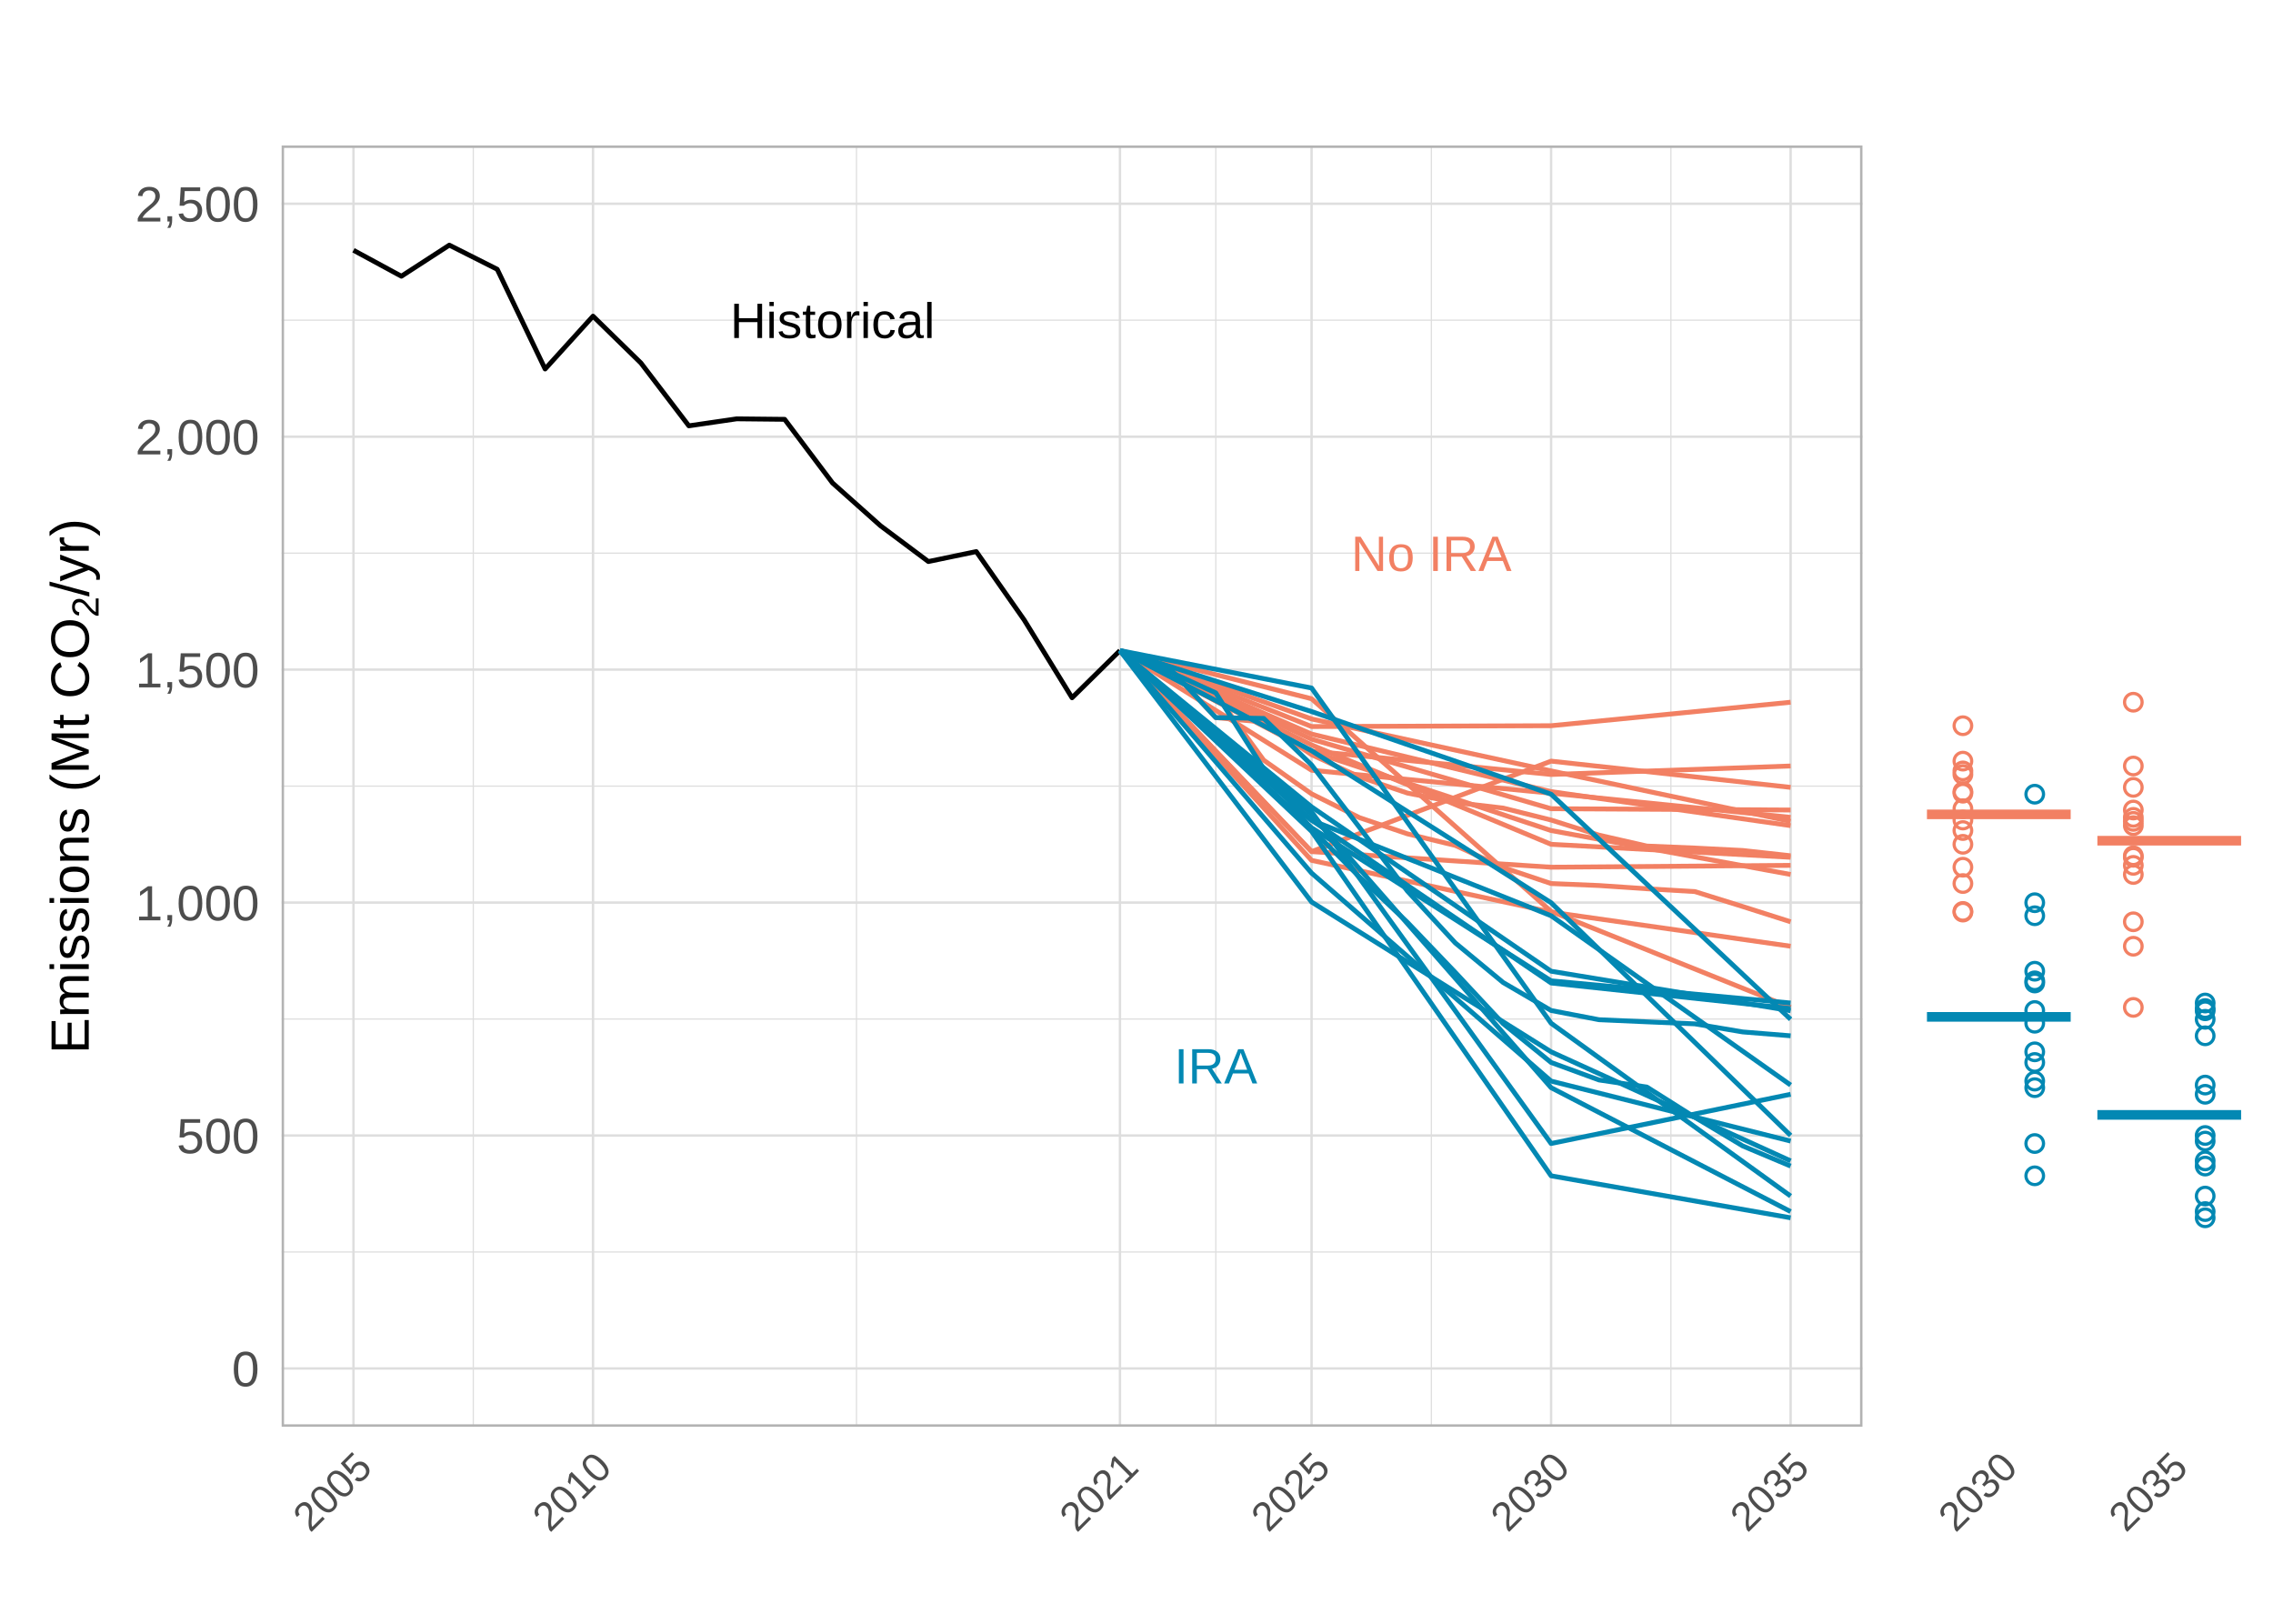
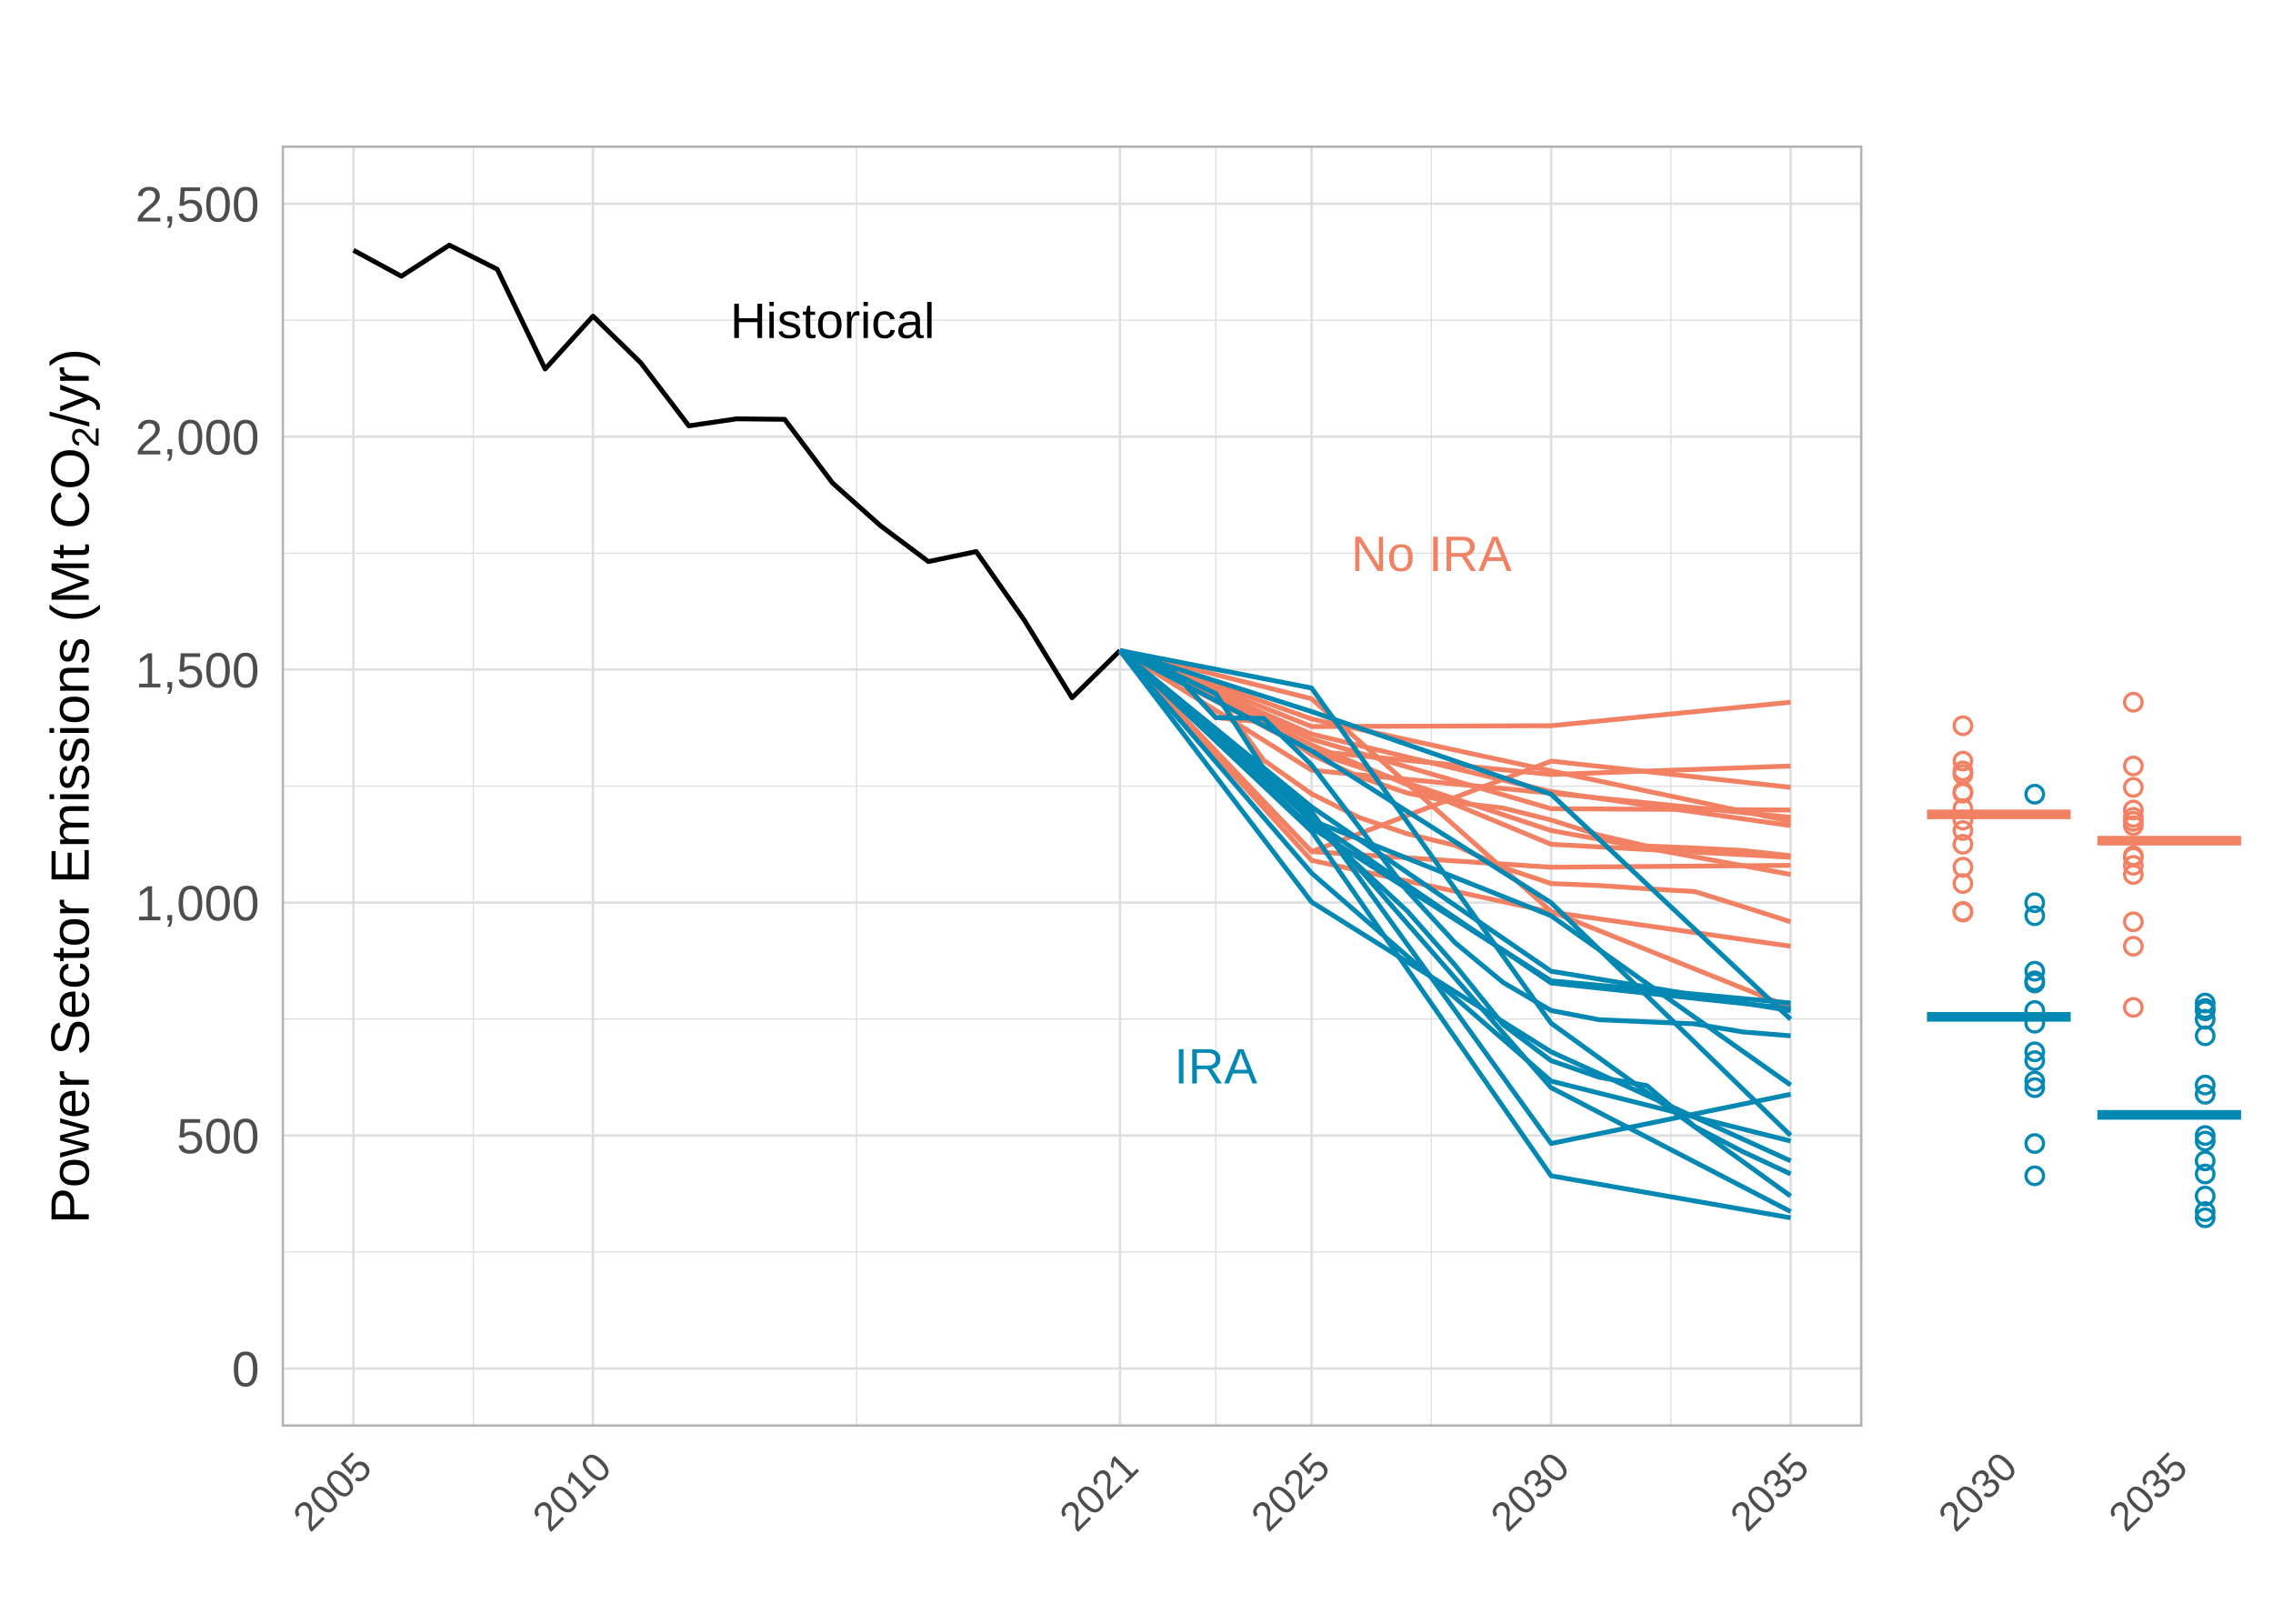
<svg xmlns="http://www.w3.org/2000/svg" class="svglite" width="504.00pt" height="360.00pt" viewBox="0 0 504.00 360.00">
  <defs>
    <style type="text/css">
    .svglite line, .svglite polyline, .svglite polygon, .svglite path, .svglite rect, .svglite circle {
      fill: none;
      stroke: #000000;
      stroke-linecap: round;
      stroke-linejoin: round;
      stroke-miterlimit: 10.00;
    }
    .svglite text {
      white-space: pre;
    }
  </style>
  </defs>
  <rect width="100%" height="100%" style="stroke: none; fill: #FFFFFF;" />
  <defs>
    <clipPath id="cpMC4wMHw1MDQuMDB8MC4wMHwzNjAuMDA=">
      <rect x="0.00" y="0.00" width="504.00" height="360.00" />
    </clipPath>
  </defs>
  <g clip-path="url(#cpMC4wMHw1MDQuMDB8MC4wMHwzNjAuMDA=)">
-     <rect x="0" y="0.00" width="504.00" height="360.00" style="stroke-width: 1.07; stroke: #FFFFFF; fill: #FFFFFF;" />
+     <rect x="0.00" y="0.00" width="504.00" height="360.00" style="stroke-width: 1.07; stroke: #FFFFFF; fill: #FFFFFF;" />
  </g>
  <defs>
    <clipPath id="cpNS40OHw0MjIuOTR8NS40OHwzNTQuNTI=">
      <rect x="5.48" y="5.48" width="417.46" height="349.04" />
    </clipPath>
  </defs>
  <g clip-path="url(#cpNS40OHw0MjIuOTR8NS40OHwzNTQuNTI=)">
    <rect x="5.48" y="5.48" width="417.46" height="349.04" style="stroke-width: 1.07; stroke: #FFFFFF; fill: #FFFFFF;" />
  </g>
  <g clip-path="url(#cpMC4wMHw1MDQuMDB8MC4wMHwzNjAuMDA=)">
</g>
  <defs>
    <clipPath id="cpNjIuNDV8NDEyLjk3fDMyLjI2fDMxNi4zMg==">
      <rect x="62.45" y="32.26" width="350.52" height="284.06" />
    </clipPath>
  </defs>
  <g clip-path="url(#cpNjIuNDV8NDEyLjk3fDMyLjI2fDMxNi4zMg==)">
    <rect x="62.45" y="32.26" width="350.52" height="284.06" style="stroke-width: 1.07; stroke: none; fill: #FFFFFF;" />
    <polyline points="62.45,277.58 412.97,277.58 " style="stroke-width: 0.27; stroke: #DEDEDE; stroke-linecap: butt;" />
    <polyline points="62.45,225.93 412.97,225.93 " style="stroke-width: 0.27; stroke: #DEDEDE; stroke-linecap: butt;" />
    <polyline points="62.45,174.29 412.97,174.29 " style="stroke-width: 0.27; stroke: #DEDEDE; stroke-linecap: butt;" />
    <polyline points="62.45,122.64 412.97,122.64 " style="stroke-width: 0.27; stroke: #DEDEDE; stroke-linecap: butt;" />
    <polyline points="62.45,70.99 412.97,70.99 " style="stroke-width: 0.27; stroke: #DEDEDE; stroke-linecap: butt;" />
    <polyline points="104.94,316.32 104.94,32.26 " style="stroke-width: 0.27; stroke: #DEDEDE; stroke-linecap: butt;" />
    <polyline points="189.91,316.32 189.91,32.26 " style="stroke-width: 0.27; stroke: #DEDEDE; stroke-linecap: butt;" />
    <polyline points="269.58,316.32 269.58,32.26 " style="stroke-width: 0.27; stroke: #DEDEDE; stroke-linecap: butt;" />
    <polyline points="317.38,316.32 317.38,32.26 " style="stroke-width: 0.27; stroke: #DEDEDE; stroke-linecap: butt;" />
    <polyline points="370.49,316.32 370.49,32.26 " style="stroke-width: 0.27; stroke: #DEDEDE; stroke-linecap: butt;" />
    <polyline points="62.45,303.40 412.97,303.40 " style="stroke-width: 0.53; stroke: #DEDEDE; stroke-linecap: butt;" />
    <polyline points="62.45,251.76 412.97,251.76 " style="stroke-width: 0.53; stroke: #DEDEDE; stroke-linecap: butt;" />
    <polyline points="62.45,200.11 412.97,200.11 " style="stroke-width: 0.53; stroke: #DEDEDE; stroke-linecap: butt;" />
    <polyline points="62.45,148.46 412.97,148.46 " style="stroke-width: 0.53; stroke: #DEDEDE; stroke-linecap: butt;" />
    <polyline points="62.45,96.82 412.97,96.82 " style="stroke-width: 0.53; stroke: #DEDEDE; stroke-linecap: butt;" />
    <polyline points="62.45,45.17 412.97,45.17 " style="stroke-width: 0.53; stroke: #DEDEDE; stroke-linecap: butt;" />
    <polyline points="78.38,316.32 78.38,32.26 " style="stroke-width: 0.53; stroke: #DEDEDE; stroke-linecap: butt;" />
    <polyline points="131.49,316.32 131.49,32.26 " style="stroke-width: 0.53; stroke: #DEDEDE; stroke-linecap: butt;" />
    <polyline points="248.33,316.32 248.33,32.26 " style="stroke-width: 0.53; stroke: #DEDEDE; stroke-linecap: butt;" />
    <polyline points="290.82,316.32 290.82,32.26 " style="stroke-width: 0.53; stroke: #DEDEDE; stroke-linecap: butt;" />
    <polyline points="343.93,316.32 343.93,32.26 " style="stroke-width: 0.53; stroke: #DEDEDE; stroke-linecap: butt;" />
    <polyline points="397.04,316.32 397.04,32.26 " style="stroke-width: 0.53; stroke: #DEDEDE; stroke-linecap: butt;" />
    <polyline points="78.38,55.49 89.00,61.24 99.63,54.35 110.25,59.70 120.87,81.81 131.49,70.10 142.11,80.48 152.74,94.41 163.36,92.86 173.98,92.97 184.60,107.08 195.22,116.55 205.85,124.50 216.47,122.29 227.09,137.44 237.71,154.70 248.33,144.24 " style="stroke-width: 1.07; stroke-linecap: butt;" />
    <polyline points="248.33,144.24 290.82,166.61 343.93,184.14 397.04,193.88 " style="stroke-width: 1.07; stroke: #F28063; stroke-linecap: butt;" />
    <polyline points="248.33,144.24 290.82,163.89 343.93,179.30 397.04,179.59 " style="stroke-width: 1.07; stroke: #F28063; stroke-linecap: butt;" />
    <polyline points="248.33,144.24 290.82,166.51 343.93,171.71 397.04,169.83 " style="stroke-width: 1.07; stroke: #F28063; stroke-linecap: butt;" />
    <polyline points="248.33,144.24 290.82,170.77 343.93,175.86 397.04,181.22 " style="stroke-width: 1.07; stroke: #F28063; stroke-linecap: butt;" />
    <polyline points="248.33,144.24 290.82,159.40 343.93,170.92 397.04,182.11 " style="stroke-width: 1.07; stroke: #F28063; stroke-linecap: butt;" />
    <polyline points="248.33,144.24 290.82,188.81 343.93,192.27 397.04,191.86 " style="stroke-width: 1.07; stroke: #F28063; stroke-linecap: butt;" />
    <polyline points="248.33,144.24 290.82,188.81 343.93,168.75 397.04,174.57 " style="stroke-width: 1.07; stroke: #F28063; stroke-linecap: butt;" />
    <polyline points="248.33,144.24 290.82,161.08 343.93,160.90 397.04,155.69 " style="stroke-width: 1.07; stroke: #F28063; stroke-linecap: butt;" />
    <polyline points="248.33,144.24 290.82,190.75 343.93,202.22 397.04,209.79 " style="stroke-width: 1.07; stroke: #F28063; stroke-linecap: butt;" />
    <polyline points="248.33,144.24 258.96,148.76 269.58,153.96 280.20,168.53 290.82,176.01 301.44,181.28 312.06,184.87 322.69,187.44 333.31,192.34 343.93,195.89 354.55,196.33 365.17,197.05 375.80,197.67 386.42,200.99 397.04,204.37 " style="stroke-width: 1.07; stroke: #F28063; stroke-linecap: butt;" />
    <polyline points="248.33,144.24 290.82,165.16 343.93,187.19 397.04,190.07 " style="stroke-width: 1.07; stroke: #F28063; stroke-linecap: butt;" />
    <polyline points="248.33,144.24 290.82,154.92 343.93,202.07 397.04,223.35 " style="stroke-width: 1.07; stroke: #F28063; stroke-linecap: butt;" />
    <polyline points="248.33,144.24 290.82,162.75 343.93,175.51 397.04,183.05 " style="stroke-width: 1.07; stroke: #F28063; stroke-linecap: butt;" />
    <polyline points="248.33,144.24 258.96,147.71 269.58,159.11 280.20,160.10 290.82,167.32 301.44,172.25 312.06,175.83 322.69,177.92 333.31,179.16 343.93,181.81 354.55,185.16 365.17,187.58 375.80,188.02 386.42,188.56 397.04,189.73 " style="stroke-width: 1.07; stroke: #F28063; stroke-linecap: butt;" />
    <polyline points="248.33,144.24 290.82,193.57 343.93,239.69 397.04,252.99 " style="stroke-width: 1.07; stroke: #0388B3; stroke-linecap: butt;" />
    <polyline points="248.33,144.24 290.82,180.52 343.93,241.15 397.04,268.62 " style="stroke-width: 1.07; stroke: #0388B3; stroke-linecap: butt;" />
    <polyline points="248.33,144.24 290.82,199.98 343.93,233.20 397.04,257.38 " style="stroke-width: 1.07; stroke: #0388B3; stroke-linecap: butt;" />
    <polyline points="248.33,144.24 290.82,183.52 343.93,217.46 397.04,222.38 " style="stroke-width: 1.07; stroke: #0388B3; stroke-linecap: butt;" />
    <polyline points="248.33,144.24 290.82,178.89 343.93,215.33 397.04,224.10 " style="stroke-width: 1.07; stroke: #0388B3; stroke-linecap: butt;" />
    <polyline points="248.33,144.24 290.82,181.85 343.93,217.94 397.04,223.61 " style="stroke-width: 1.07; stroke: #0388B3; stroke-linecap: butt;" />
    <polyline points="248.33,144.24 290.82,181.85 343.93,203.03 397.04,240.57 " style="stroke-width: 1.07; stroke: #0388B3; stroke-linecap: butt;" />
    <polyline points="248.33,144.24 290.82,157.76 343.93,176.08 397.04,225.99 " style="stroke-width: 1.07; stroke: #0388B3; stroke-linecap: butt;" />
    <polyline points="248.33,144.24 290.82,179.98 343.93,253.53 397.04,242.61 " style="stroke-width: 1.07; stroke: #0388B3; stroke-linecap: butt;" />
-     <polyline points="248.33,144.24 258.96,148.76 269.58,153.62 280.20,170.46 290.82,183.80 301.44,194.43 312.06,204.48 322.69,215.59 333.31,226.97 343.93,235.56 354.55,239.44 365.17,241.01 375.80,247.72 386.42,254.07 397.04,258.53 " style="stroke-width: 1.07; stroke: #0388B3; stroke-linecap: butt;" />
+     <polyline points="248.33,144.24 258.96,148.67 269.58,153.78 280.20,170.40 290.82,182.50 301.44,192.14 312.06,202.01 322.69,214.05 333.31,227.20 343.93,235.16 354.55,238.83 365.17,240.69 375.80,249.79 386.42,255.32 397.04,260.29 " style="stroke-width: 1.07; stroke: #0388B3; stroke-linecap: butt;" />
    <polyline points="248.33,144.24 290.82,166.44 343.93,200.14 397.04,251.75 " style="stroke-width: 1.07; stroke: #0388B3; stroke-linecap: butt;" />
    <polyline points="248.33,144.24 290.82,152.54 343.93,226.86 397.04,265.18 " style="stroke-width: 1.07; stroke: #0388B3; stroke-linecap: butt;" />
    <polyline points="248.33,144.24 290.82,184.31 343.93,260.69 397.04,270.00 " style="stroke-width: 1.07; stroke: #0388B3; stroke-linecap: butt;" />
    <polyline points="248.33,144.24 258.96,147.74 269.58,159.10 280.20,159.28 290.82,169.59 301.44,183.44 312.06,197.55 322.69,209.06 333.31,217.84 343.93,224.04 354.55,226.08 365.17,226.55 375.80,227.00 386.42,228.79 397.04,229.65 " style="stroke-width: 1.07; stroke: #0388B3; stroke-linecap: butt;" />
    <text x="184.60" y="74.94" text-anchor="middle" style="font-size: 11.04px; font-family: &quot;Arial&quot;;" textLength="45.35px" lengthAdjust="spacingAndGlyphs">Historical</text>
    <text x="317.38" y="126.59" text-anchor="middle" style="font-size: 11.04px;fill: #F28063; font-family: &quot;Arial&quot;;" textLength="35.55px" lengthAdjust="spacingAndGlyphs">No IRA</text>
    <text x="269.58" y="240.21" text-anchor="middle" style="font-size: 11.04px;fill: #0388B3; font-family: &quot;Arial&quot;;" textLength="18.39px" lengthAdjust="spacingAndGlyphs">IRA</text>
    <rect x="62.45" y="32.26" width="350.52" height="284.06" style="stroke-width: 1.07; stroke: #B3B3B3;" />
  </g>
  <g clip-path="url(#cpMC4wMHw1MDQuMDB8MC4wMHwzNjAuMDA=)">
    <text x="57.52" y="307.34" text-anchor="end" style="font-size: 11.00px;fill: #4D4D4D; font-family: &quot;Arial&quot;;" textLength="6.12px" lengthAdjust="spacingAndGlyphs">0</text>
    <text x="57.52" y="255.69" text-anchor="end" style="font-size: 11.00px;fill: #4D4D4D; font-family: &quot;Arial&quot;;" textLength="18.36px" lengthAdjust="spacingAndGlyphs">500</text>
    <text x="57.52" y="204.05" text-anchor="end" style="font-size: 11.00px;fill: #4D4D4D; font-family: &quot;Arial&quot;;" textLength="27.54px" lengthAdjust="spacingAndGlyphs">1,000</text>
    <text x="57.52" y="152.40" text-anchor="end" style="font-size: 11.00px;fill: #4D4D4D; font-family: &quot;Arial&quot;;" textLength="27.54px" lengthAdjust="spacingAndGlyphs">1,500</text>
    <text x="57.52" y="100.75" text-anchor="end" style="font-size: 11.00px;fill: #4D4D4D; font-family: &quot;Arial&quot;;" textLength="27.54px" lengthAdjust="spacingAndGlyphs">2,000</text>
    <text x="57.52" y="49.11" text-anchor="end" style="font-size: 11.00px;fill: #4D4D4D; font-family: &quot;Arial&quot;;" textLength="27.54px" lengthAdjust="spacingAndGlyphs">2,500</text>
    <text transform="translate(82.94,325.80) rotate(-45)" text-anchor="end" style="font-size: 9.00px;fill: #4D4D4D; font-family: &quot;Arial&quot;;" textLength="20.02px" lengthAdjust="spacingAndGlyphs">2005</text>
    <text transform="translate(136.05,325.80) rotate(-45)" text-anchor="end" style="font-size: 9.00px;fill: #4D4D4D; font-family: &quot;Arial&quot;;" textLength="20.02px" lengthAdjust="spacingAndGlyphs">2010</text>
    <text transform="translate(252.89,325.80) rotate(-45)" text-anchor="end" style="font-size: 9.00px;fill: #4D4D4D; font-family: &quot;Arial&quot;;" textLength="20.02px" lengthAdjust="spacingAndGlyphs">2021</text>
    <text transform="translate(295.38,325.80) rotate(-45)" text-anchor="end" style="font-size: 9.00px;fill: #4D4D4D; font-family: &quot;Arial&quot;;" textLength="20.02px" lengthAdjust="spacingAndGlyphs">2025</text>
    <text transform="translate(348.49,325.80) rotate(-45)" text-anchor="end" style="font-size: 9.00px;fill: #4D4D4D; font-family: &quot;Arial&quot;;" textLength="20.02px" lengthAdjust="spacingAndGlyphs">2030</text>
    <text transform="translate(401.60,325.80) rotate(-45)" text-anchor="end" style="font-size: 9.00px;fill: #4D4D4D; font-family: &quot;Arial&quot;;" textLength="20.02px" lengthAdjust="spacingAndGlyphs">2035</text>
-     <text transform="translate(19.68,233.64) rotate(-90)" style="font-size: 12.00px; font-family: &quot;Arial&quot;;" textLength="87.36px" lengthAdjust="spacingAndGlyphs">Emissions (Mt C</text>
-     <text transform="translate(19.68,146.27) rotate(-90)" style="font-size: 12.00px; font-family: &quot;Arial&quot;;" textLength="9.34px" lengthAdjust="spacingAndGlyphs">O</text>
-     <text transform="translate(21.86,136.93) rotate(-90)" style="font-size: 8.40px; font-family: &quot;Arial&quot;;" textLength="4.67px" lengthAdjust="spacingAndGlyphs">2</text>
-     <text transform="translate(19.68,132.27) rotate(-90)" style="font-size: 12.00px; font-family: &quot;Arial&quot;;" textLength="17.33px" lengthAdjust="spacingAndGlyphs">/yr)</text>
+     <text transform="translate(19.68,271.32) rotate(-90)" style="font-size: 12.00px; font-family: &quot;Arial&quot;;" textLength="162.74px" lengthAdjust="spacingAndGlyphs">Power Sector Emissions (Mt C</text>
+     <text transform="translate(19.68,108.58) rotate(-90)" style="font-size: 12.00px; font-family: &quot;Arial&quot;;" textLength="9.34px" lengthAdjust="spacingAndGlyphs">O</text>
+     <text transform="translate(21.86,99.24) rotate(-90)" style="font-size: 8.40px; font-family: &quot;Arial&quot;;" textLength="4.67px" lengthAdjust="spacingAndGlyphs">2</text>
+     <text transform="translate(19.68,94.58) rotate(-90)" style="font-size: 12.00px; font-family: &quot;Arial&quot;;" textLength="17.33px" lengthAdjust="spacingAndGlyphs">/yr)</text>
  </g>
  <defs>
    <clipPath id="cpNDIyLjk0fDQ2MC43M3w1LjQ4fDM1NC41Mg==">
      <rect x="422.94" y="5.48" width="37.79" height="349.04" />
    </clipPath>
  </defs>
  <g clip-path="url(#cpNDIyLjk0fDQ2MC43M3w1LjQ4fDM1NC41Mg==)">
    <rect x="422.94" y="5.48" width="37.79" height="349.04" style="stroke-width: 1.07; stroke: #FFFFFF; fill: #FFFFFF;" />
  </g>
  <g clip-path="url(#cpMC4wMHw1MDQuMDB8MC4wMHwzNjAuMDA=)">
</g>
  <defs>
    <clipPath id="cpNDI1LjY4fDQ2MC43M3wzMi4yNnwzMTYuMzI=">
      <rect x="425.68" y="32.26" width="35.05" height="284.06" />
    </clipPath>
  </defs>
  <g clip-path="url(#cpNDI1LjY4fDQ2MC43M3wzMi4yNnwzMTYuMzI=)">
    <rect x="425.68" y="32.26" width="35.05" height="284.06" style="stroke-width: 1.07; stroke: none; fill: #FFFFFF;" />
    <circle cx="451.17" cy="241.15" r="1.95" style="stroke-width: 0.71; stroke: #0388B3;" />
    <circle cx="435.24" cy="179.30" r="1.95" style="stroke-width: 0.71; stroke: #F28063;" />
    <circle cx="451.17" cy="233.20" r="1.95" style="stroke-width: 0.71; stroke: #0388B3;" />
    <circle cx="435.24" cy="171.71" r="1.95" style="stroke-width: 0.71; stroke: #F28063;" />
    <circle cx="451.17" cy="217.46" r="1.95" style="stroke-width: 0.71; stroke: #0388B3;" />
    <circle cx="435.24" cy="175.86" r="1.95" style="stroke-width: 0.71; stroke: #F28063;" />
    <circle cx="451.17" cy="215.33" r="1.95" style="stroke-width: 0.71; stroke: #0388B3;" />
    <circle cx="435.24" cy="170.92" r="1.95" style="stroke-width: 0.71; stroke: #F28063;" />
    <circle cx="451.17" cy="203.03" r="1.95" style="stroke-width: 0.71; stroke: #0388B3;" />
    <circle cx="435.24" cy="168.75" r="1.95" style="stroke-width: 0.71; stroke: #F28063;" />
    <circle cx="451.17" cy="217.94" r="1.95" style="stroke-width: 0.71; stroke: #0388B3;" />
    <circle cx="435.24" cy="192.27" r="1.95" style="stroke-width: 0.71; stroke: #F28063;" />
    <circle cx="451.17" cy="176.08" r="1.95" style="stroke-width: 0.71; stroke: #0388B3;" />
    <circle cx="435.24" cy="160.90" r="1.95" style="stroke-width: 0.71; stroke: #F28063;" />
    <circle cx="451.17" cy="224.04" r="1.95" style="stroke-width: 0.71; stroke: #0388B3;" />
    <circle cx="435.24" cy="181.81" r="1.95" style="stroke-width: 0.71; stroke: #F28063;" />
-     <circle cx="451.17" cy="235.56" r="1.95" style="stroke-width: 0.71; stroke: #0388B3;" />
+     <circle cx="451.17" cy="235.16" r="1.95" style="stroke-width: 0.71; stroke: #0388B3;" />
    <circle cx="435.24" cy="195.89" r="1.95" style="stroke-width: 0.71; stroke: #F28063;" />
    <circle cx="451.17" cy="253.53" r="1.95" style="stroke-width: 0.71; stroke: #0388B3;" />
    <circle cx="435.24" cy="202.22" r="1.95" style="stroke-width: 0.71; stroke: #F28063;" />
    <circle cx="451.17" cy="200.14" r="1.95" style="stroke-width: 0.71; stroke: #0388B3;" />
    <circle cx="435.24" cy="187.19" r="1.95" style="stroke-width: 0.71; stroke: #F28063;" />
    <circle cx="451.17" cy="226.86" r="1.95" style="stroke-width: 0.71; stroke: #0388B3;" />
    <circle cx="435.24" cy="202.07" r="1.95" style="stroke-width: 0.71; stroke: #F28063;" />
    <circle cx="451.17" cy="260.69" r="1.95" style="stroke-width: 0.71; stroke: #0388B3;" />
    <circle cx="435.24" cy="175.51" r="1.95" style="stroke-width: 0.71; stroke: #F28063;" />
    <circle cx="451.17" cy="239.69" r="1.95" style="stroke-width: 0.71; stroke: #0388B3;" />
    <circle cx="435.24" cy="184.14" r="1.95" style="stroke-width: 0.71; stroke: #F28063;" />
    <line x1="427.27" y1="180.55" x2="459.14" y2="180.55" style="stroke-width: 2.13; stroke: #F28063; stroke-linecap: butt;" />
    <line x1="427.27" y1="225.45" x2="459.14" y2="225.45" style="stroke-width: 2.13; stroke: #0388B3; stroke-linecap: butt;" />
  </g>
  <g clip-path="url(#cpMC4wMHw1MDQuMDB8MC4wMHwzNjAuMDA=)">
    <text transform="translate(447.76,325.80) rotate(-45)" text-anchor="end" style="font-size: 9.00px;fill: #4D4D4D; font-family: &quot;Arial&quot;;" textLength="20.02px" lengthAdjust="spacingAndGlyphs">2030</text>
  </g>
  <defs>
    <clipPath id="cpNDYwLjczfDQ5OC41Mnw1LjQ4fDM1NC41Mg==">
      <rect x="460.73" y="5.48" width="37.79" height="349.04" />
    </clipPath>
  </defs>
  <g clip-path="url(#cpNDYwLjczfDQ5OC41Mnw1LjQ4fDM1NC41Mg==)">
    <rect x="460.73" y="5.48" width="37.79" height="349.04" style="stroke-width: 1.07; stroke: #FFFFFF; fill: #FFFFFF;" />
  </g>
  <g clip-path="url(#cpMC4wMHw1MDQuMDB8MC4wMHwzNjAuMDA=)">
</g>
  <defs>
    <clipPath id="cpNDYzLjQ3fDQ5OC41MnwzMi4yNnwzMTYuMzI=">
      <rect x="463.47" y="32.26" width="35.05" height="284.06" />
    </clipPath>
  </defs>
  <g clip-path="url(#cpNDYzLjQ3fDQ5OC41MnwzMi4yNnwzMTYuMzI=)">
    <rect x="463.47" y="32.26" width="35.05" height="284.06" style="stroke-width: 1.07; stroke: none; fill: #FFFFFF;" />
    <circle cx="488.96" cy="268.62" r="1.95" style="stroke-width: 0.71; stroke: #0388B3;" />
    <circle cx="473.03" cy="179.59" r="1.95" style="stroke-width: 0.71; stroke: #F28063;" />
    <circle cx="488.96" cy="257.38" r="1.95" style="stroke-width: 0.71; stroke: #0388B3;" />
    <circle cx="473.03" cy="169.83" r="1.95" style="stroke-width: 0.71; stroke: #F28063;" />
    <circle cx="488.96" cy="222.38" r="1.95" style="stroke-width: 0.71; stroke: #0388B3;" />
    <circle cx="473.03" cy="181.22" r="1.95" style="stroke-width: 0.71; stroke: #F28063;" />
    <circle cx="488.96" cy="224.10" r="1.95" style="stroke-width: 0.71; stroke: #0388B3;" />
    <circle cx="473.03" cy="182.11" r="1.95" style="stroke-width: 0.71; stroke: #F28063;" />
    <circle cx="488.96" cy="240.57" r="1.95" style="stroke-width: 0.71; stroke: #0388B3;" />
    <circle cx="473.03" cy="174.57" r="1.95" style="stroke-width: 0.71; stroke: #F28063;" />
    <circle cx="488.96" cy="223.61" r="1.95" style="stroke-width: 0.71; stroke: #0388B3;" />
    <circle cx="473.03" cy="191.86" r="1.95" style="stroke-width: 0.71; stroke: #F28063;" />
    <circle cx="488.96" cy="225.99" r="1.95" style="stroke-width: 0.71; stroke: #0388B3;" />
    <circle cx="473.03" cy="155.69" r="1.95" style="stroke-width: 0.71; stroke: #F28063;" />
    <circle cx="488.96" cy="229.65" r="1.95" style="stroke-width: 0.71; stroke: #0388B3;" />
    <circle cx="473.03" cy="189.73" r="1.95" style="stroke-width: 0.71; stroke: #F28063;" />
-     <circle cx="488.96" cy="258.53" r="1.95" style="stroke-width: 0.71; stroke: #0388B3;" />
+     <circle cx="488.96" cy="260.29" r="1.95" style="stroke-width: 0.71; stroke: #0388B3;" />
    <circle cx="473.03" cy="204.37" r="1.95" style="stroke-width: 0.71; stroke: #F28063;" />
    <circle cx="488.96" cy="242.61" r="1.95" style="stroke-width: 0.71; stroke: #0388B3;" />
    <circle cx="473.03" cy="209.79" r="1.95" style="stroke-width: 0.71; stroke: #F28063;" />
    <circle cx="488.96" cy="251.75" r="1.95" style="stroke-width: 0.71; stroke: #0388B3;" />
    <circle cx="473.03" cy="190.07" r="1.95" style="stroke-width: 0.71; stroke: #F28063;" />
    <circle cx="488.96" cy="265.18" r="1.95" style="stroke-width: 0.71; stroke: #0388B3;" />
    <circle cx="473.03" cy="223.35" r="1.95" style="stroke-width: 0.71; stroke: #F28063;" />
    <circle cx="488.96" cy="270.00" r="1.95" style="stroke-width: 0.71; stroke: #0388B3;" />
    <circle cx="473.03" cy="183.05" r="1.95" style="stroke-width: 0.71; stroke: #F28063;" />
    <circle cx="488.96" cy="252.99" r="1.95" style="stroke-width: 0.71; stroke: #0388B3;" />
    <circle cx="473.03" cy="193.88" r="1.95" style="stroke-width: 0.71; stroke: #F28063;" />
    <line x1="465.06" y1="186.39" x2="496.93" y2="186.39" style="stroke-width: 2.13; stroke: #F28063; stroke-linecap: butt;" />
    <line x1="465.06" y1="247.18" x2="496.93" y2="247.18" style="stroke-width: 2.13; stroke: #0388B3; stroke-linecap: butt;" />
  </g>
  <g clip-path="url(#cpMC4wMHw1MDQuMDB8MC4wMHwzNjAuMDA=)">
    <text transform="translate(485.55,325.80) rotate(-45)" text-anchor="end" style="font-size: 9.00px;fill: #4D4D4D; font-family: &quot;Arial&quot;;" textLength="20.02px" lengthAdjust="spacingAndGlyphs">2035</text>
  </g>
</svg>
